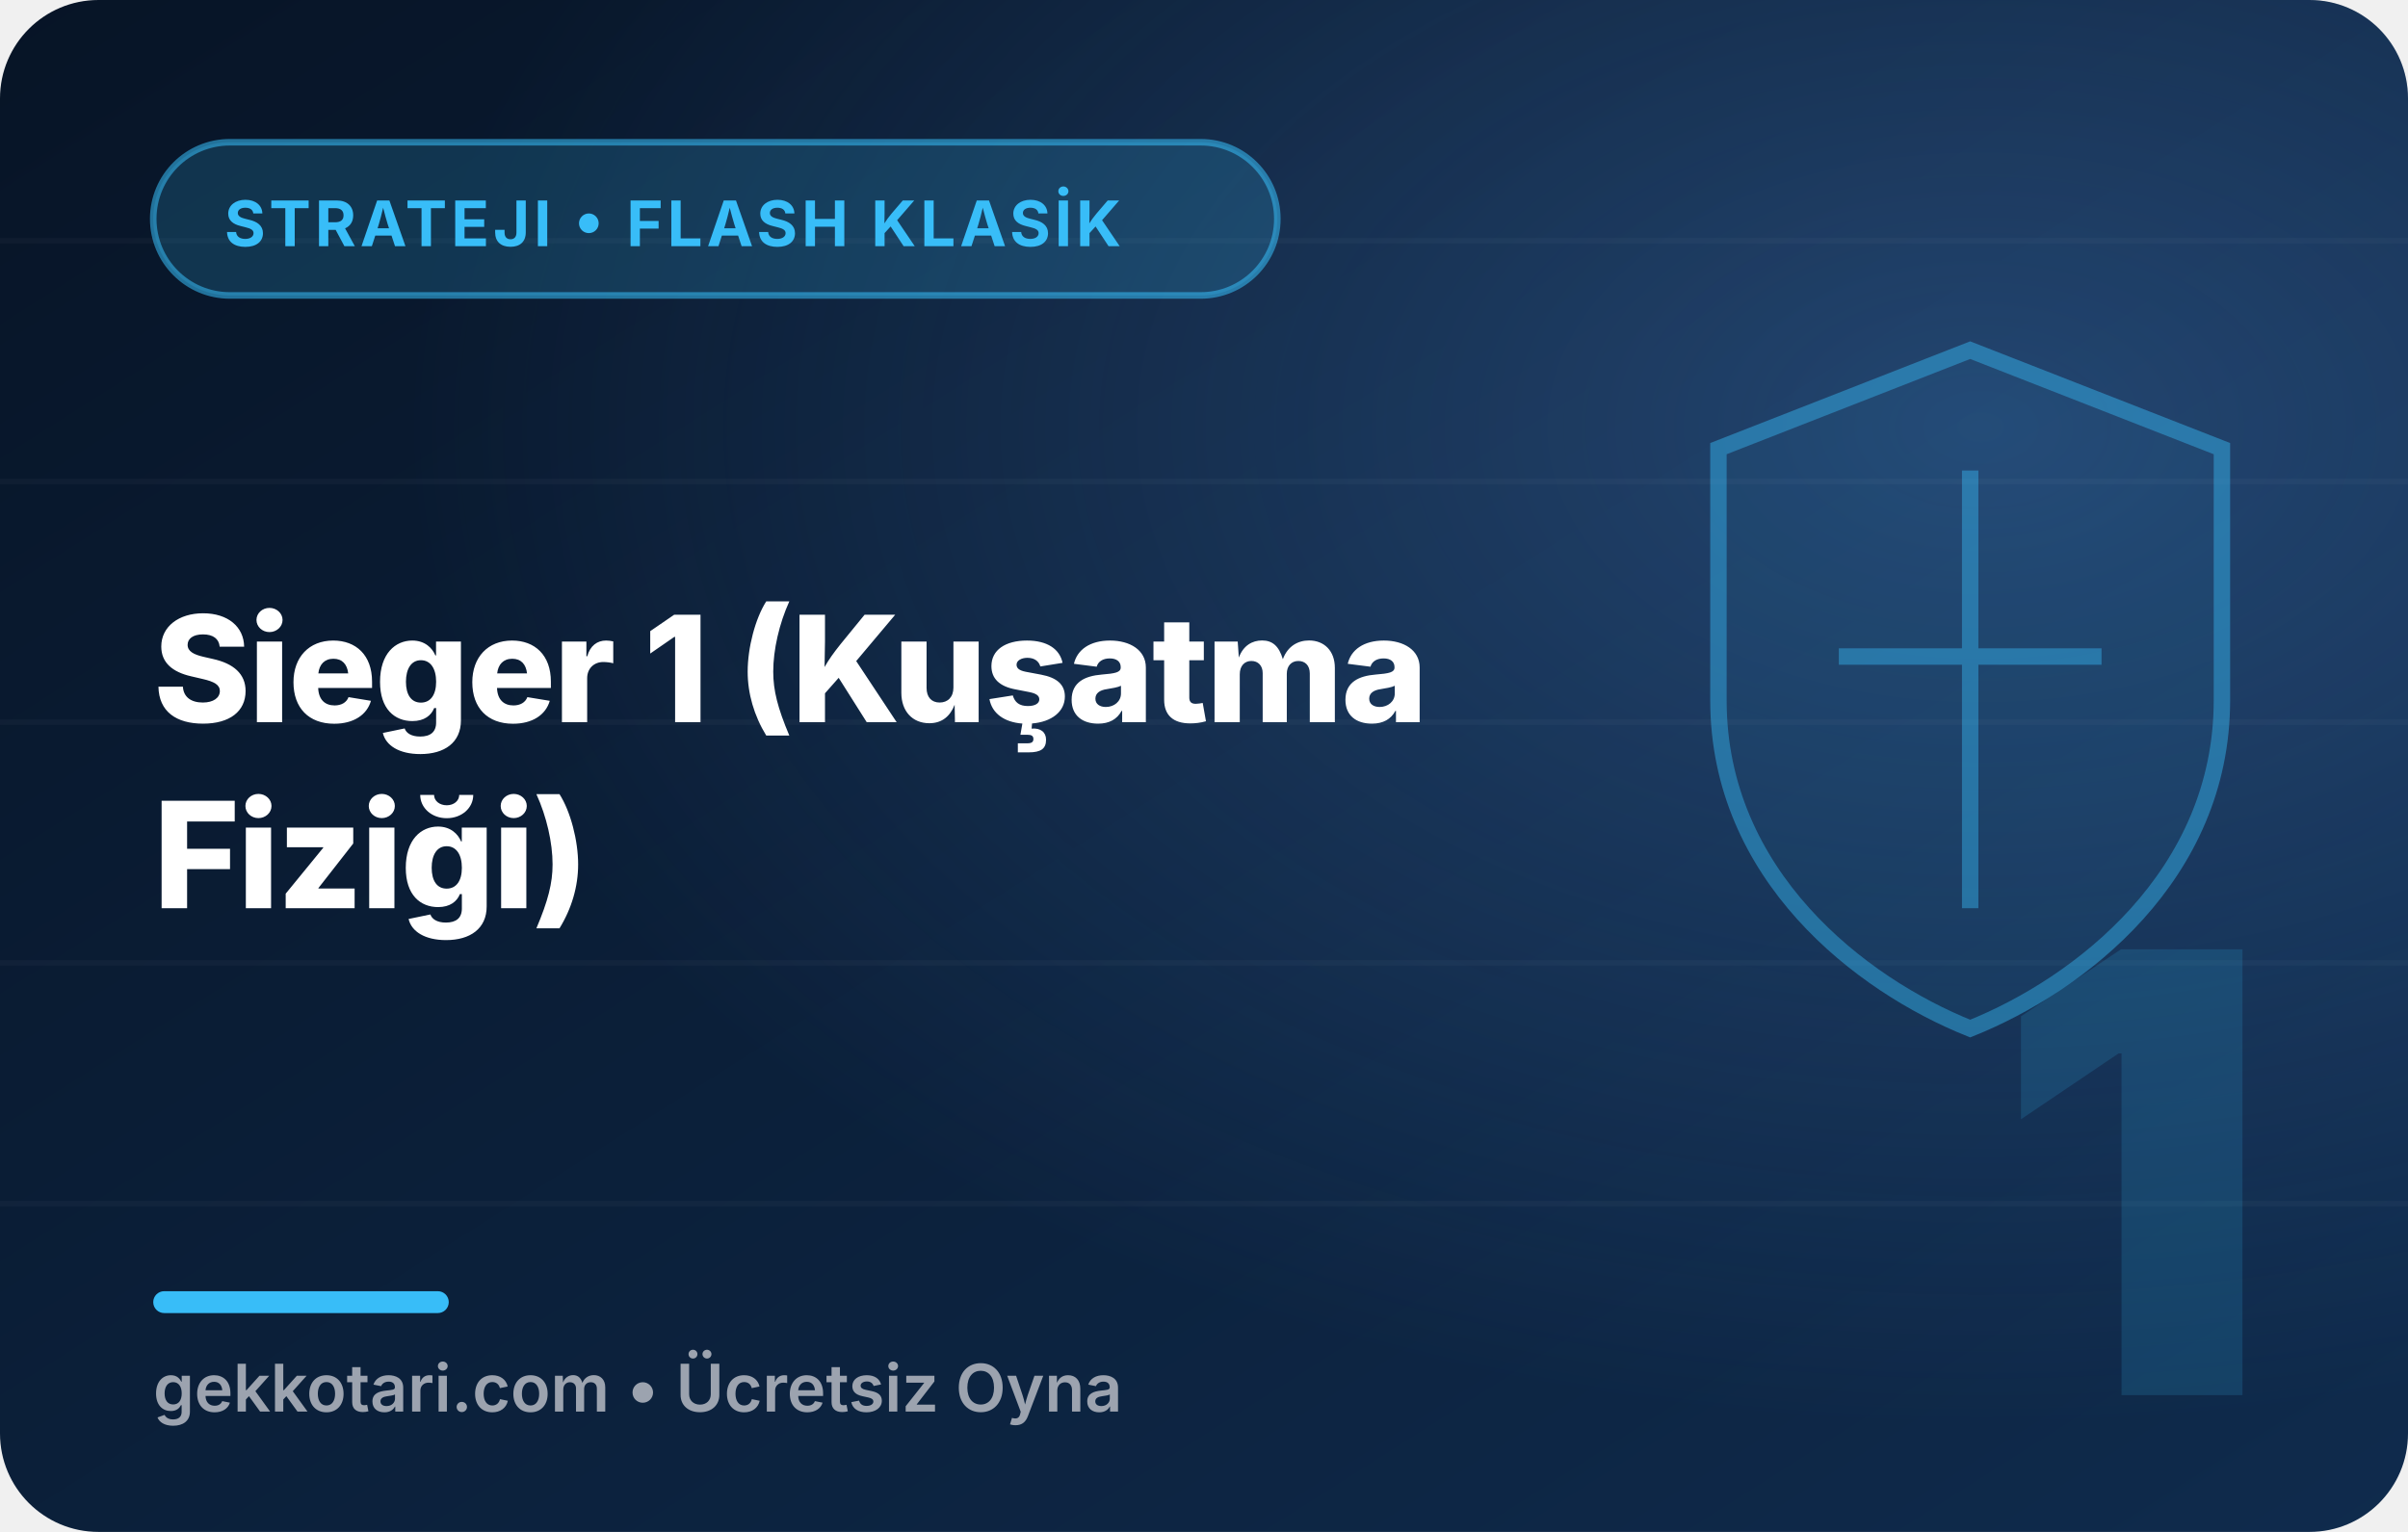
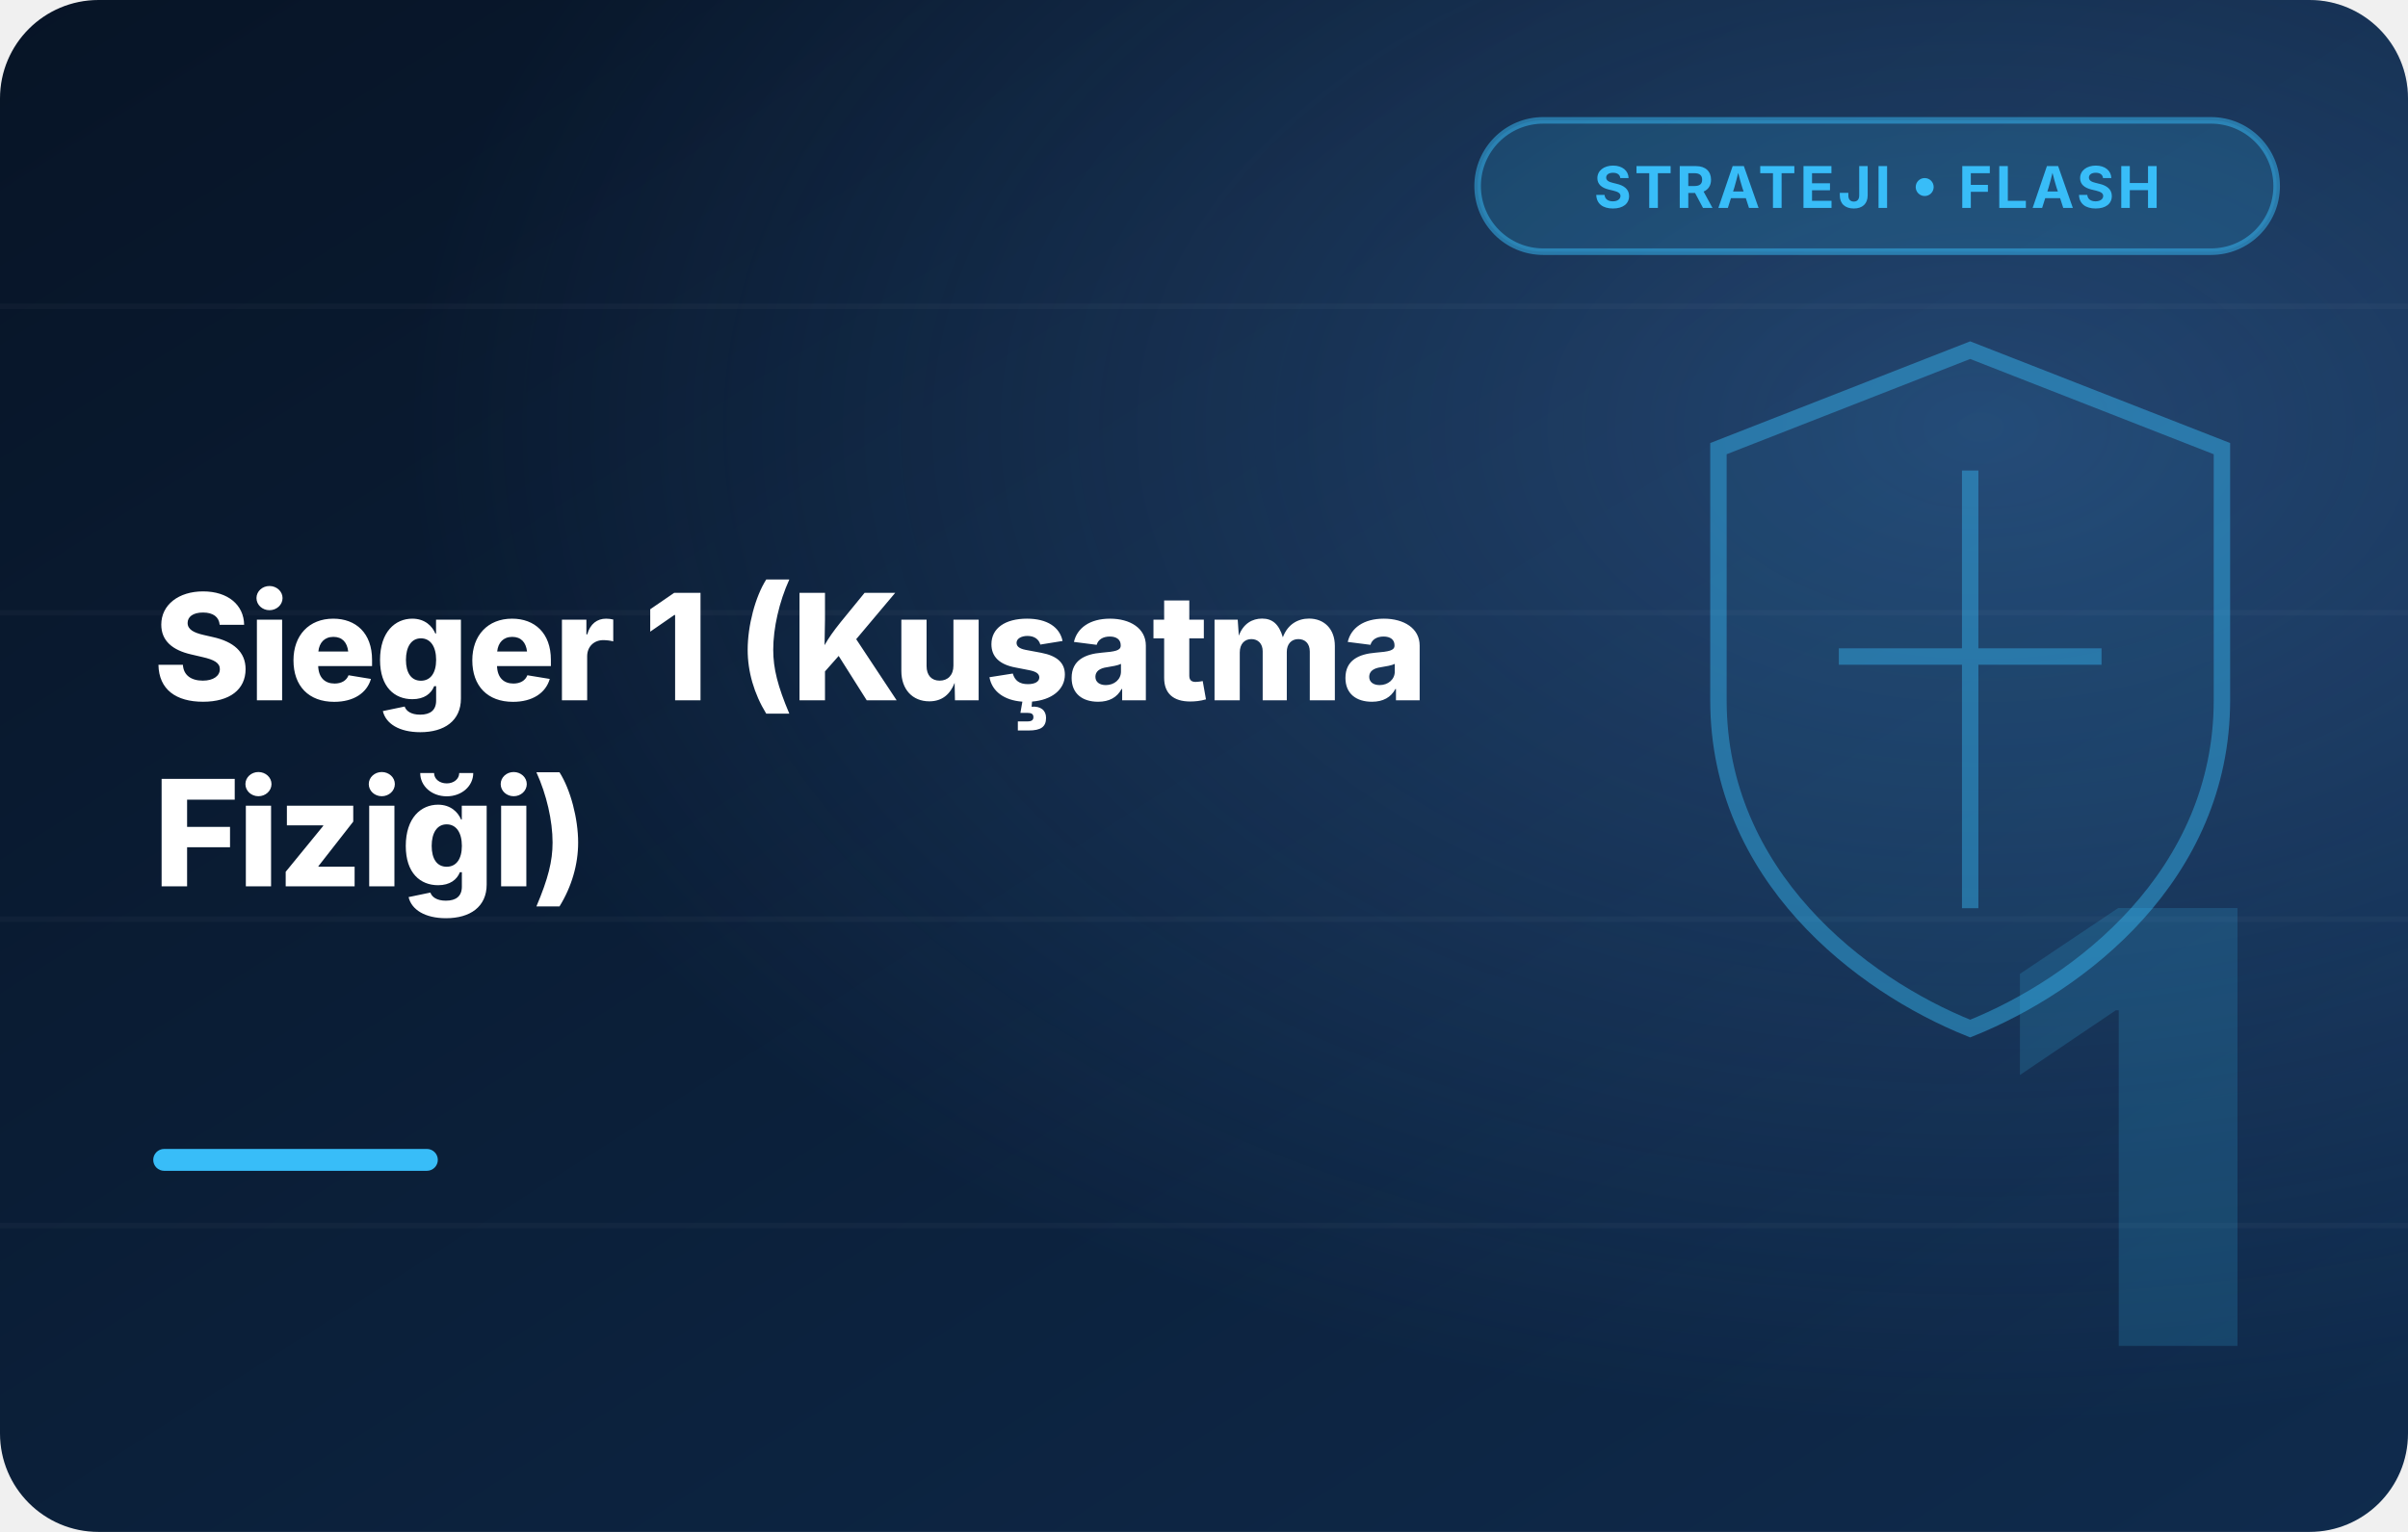
<svg xmlns="http://www.w3.org/2000/svg" viewBox="0 0 440 280" width="440" height="280">
  <defs>
    <linearGradient id="g-sieger-1-kusatma-fizigi" x1="0" y1="0" x2="1" y2="1">
      <stop offset="0%" stop-color="#071426" />
      <stop offset="100%" stop-color="#0f2b4d" />
    </linearGradient>
    <radialGradient id="r-sieger-1-kusatma-fizigi" cx="0.82" cy="0.28" r="0.65">
      <stop offset="0%" stop-color="#60a5fa" stop-opacity="0.28" />
      <stop offset="100%" stop-color="#60a5fa" stop-opacity="0" />
    </radialGradient>
  </defs>
  <rect width="440" height="280" rx="18" fill="url(#g-sieger-1-kusatma-fizigi)" />
  <rect width="440" height="280" rx="18" fill="url(#r-sieger-1-kusatma-fizigi)" />
-   <path d="M0 44 H440 M0 88 H440 M0 132 H440 M0 176 H440 M0 220 H440" stroke="#ffffff" stroke-opacity="0.03" stroke-width="1" />
-   <text x="415" y="255" text-anchor="end" fill="#38bdf8" fill-opacity="0.16" font-family="Inter,Arial,sans-serif" font-size="112" font-weight="900">1</text>
+   <path d="M0 56 H440 M0 112 H440 M0 168 H440 M0 224 H440" stroke="#ffffff" stroke-opacity="0.03" stroke-width="1" />
+   <text x="414" y="246" text-anchor="end" fill="#38bdf8" fill-opacity="0.18" font-family="Inter,Arial,sans-serif" font-size="110" font-weight="900">1</text>
  <g transform="translate(360,118)" stroke="#38bdf8" stroke-width="3" fill="#38bdf8" fill-opacity="0.12" opacity="0.45">
    <path d="M0-54 L46-36 V10 C46 42 20 62 0 70 C-20 62 -46 42 -46 10 V-36 Z" />
    <path d="M0-32 V48 M-24 2 H24" fill="none" />
  </g>
-   <rect x="28" y="26" width="205.4" height="28" rx="14" fill="#38bdf8" fill-opacity="0.18" stroke="#38bdf8" stroke-opacity="0.55" stroke-width="1.2" />
-   <text x="41" y="45" fill="#38bdf8" font-family="Inter,Segoe UI,Arial,sans-serif" font-size="11.5" font-weight="700" letter-spacing="0.7">STRATEJI • FLASH KLASİK</text>
-   <text x="28" y="132" fill="#ffffff" font-family="Inter,Segoe UI,Arial,sans-serif" font-size="27" font-weight="800" letter-spacing="-0.4">Sieger 1 (Kuşatma</text>
-   <text x="28" y="166" fill="#ffffff" font-family="Inter,Segoe UI,Arial,sans-serif" font-size="27" font-weight="800" letter-spacing="-0.4">Fiziği)</text>
-   <rect x="28" y="236" width="54" height="4" rx="2" fill="#38bdf8" />
-   <text x="28" y="258" fill="#9ca3af" font-family="Inter,Segoe UI,Arial,sans-serif" font-size="12" font-weight="600">gekkotari.com • Ücretsiz Oyna</text>
+   <rect x="270" y="22" width="146" height="24" rx="12" fill="#38bdf8" fill-opacity="0.16" stroke="#38bdf8" stroke-opacity="0.5" stroke-width="1.2" />
+   <text x="343" y="38" text-anchor="middle" fill="#38bdf8" font-family="Inter,Segoe UI,Arial,sans-serif" font-size="10.5" font-weight="700" letter-spacing="0.6">STRATEJI • FLASH</text>
+   <text x="28" y="128" fill="#ffffff" font-family="Inter,Segoe UI,Arial,sans-serif" font-size="27" font-weight="800" letter-spacing="-0.4">Sieger 1 (Kuşatma</text>
+   <text x="28" y="162" fill="#ffffff" font-family="Inter,Segoe UI,Arial,sans-serif" font-size="27" font-weight="800" letter-spacing="-0.4">Fiziği)</text>
+   <rect x="28" y="210" width="52" height="4" rx="2" fill="#38bdf8" />
</svg>
